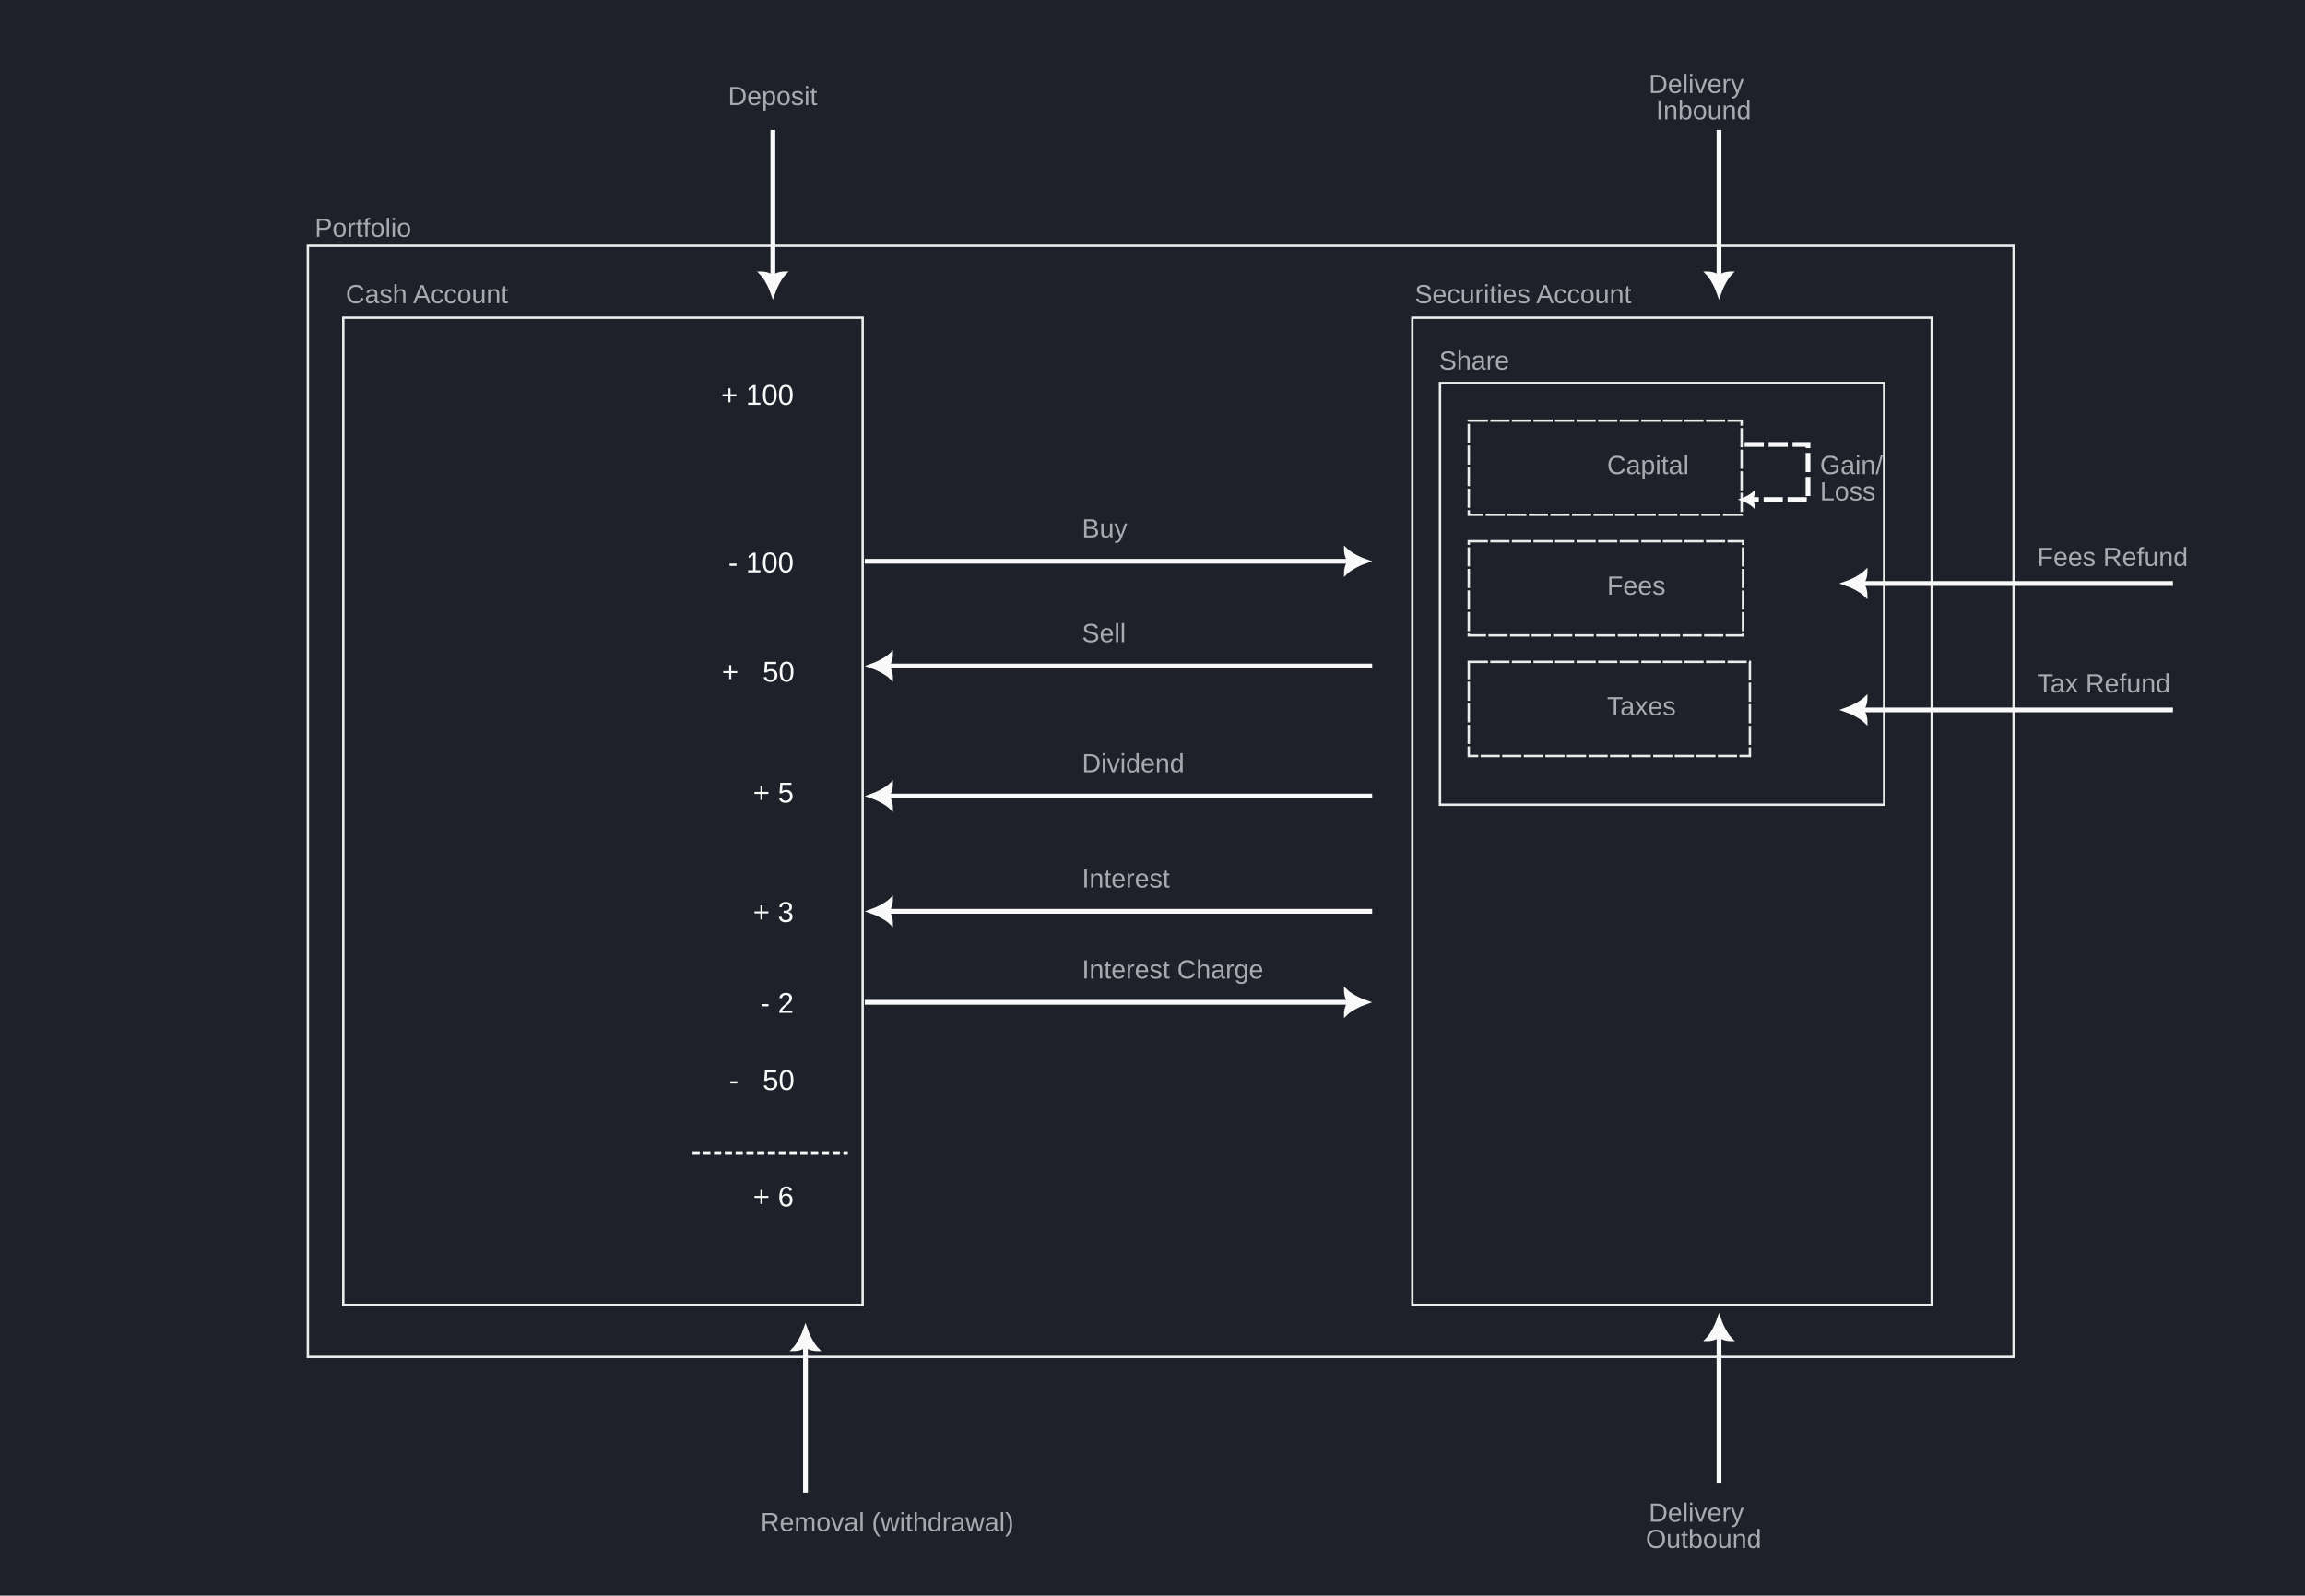
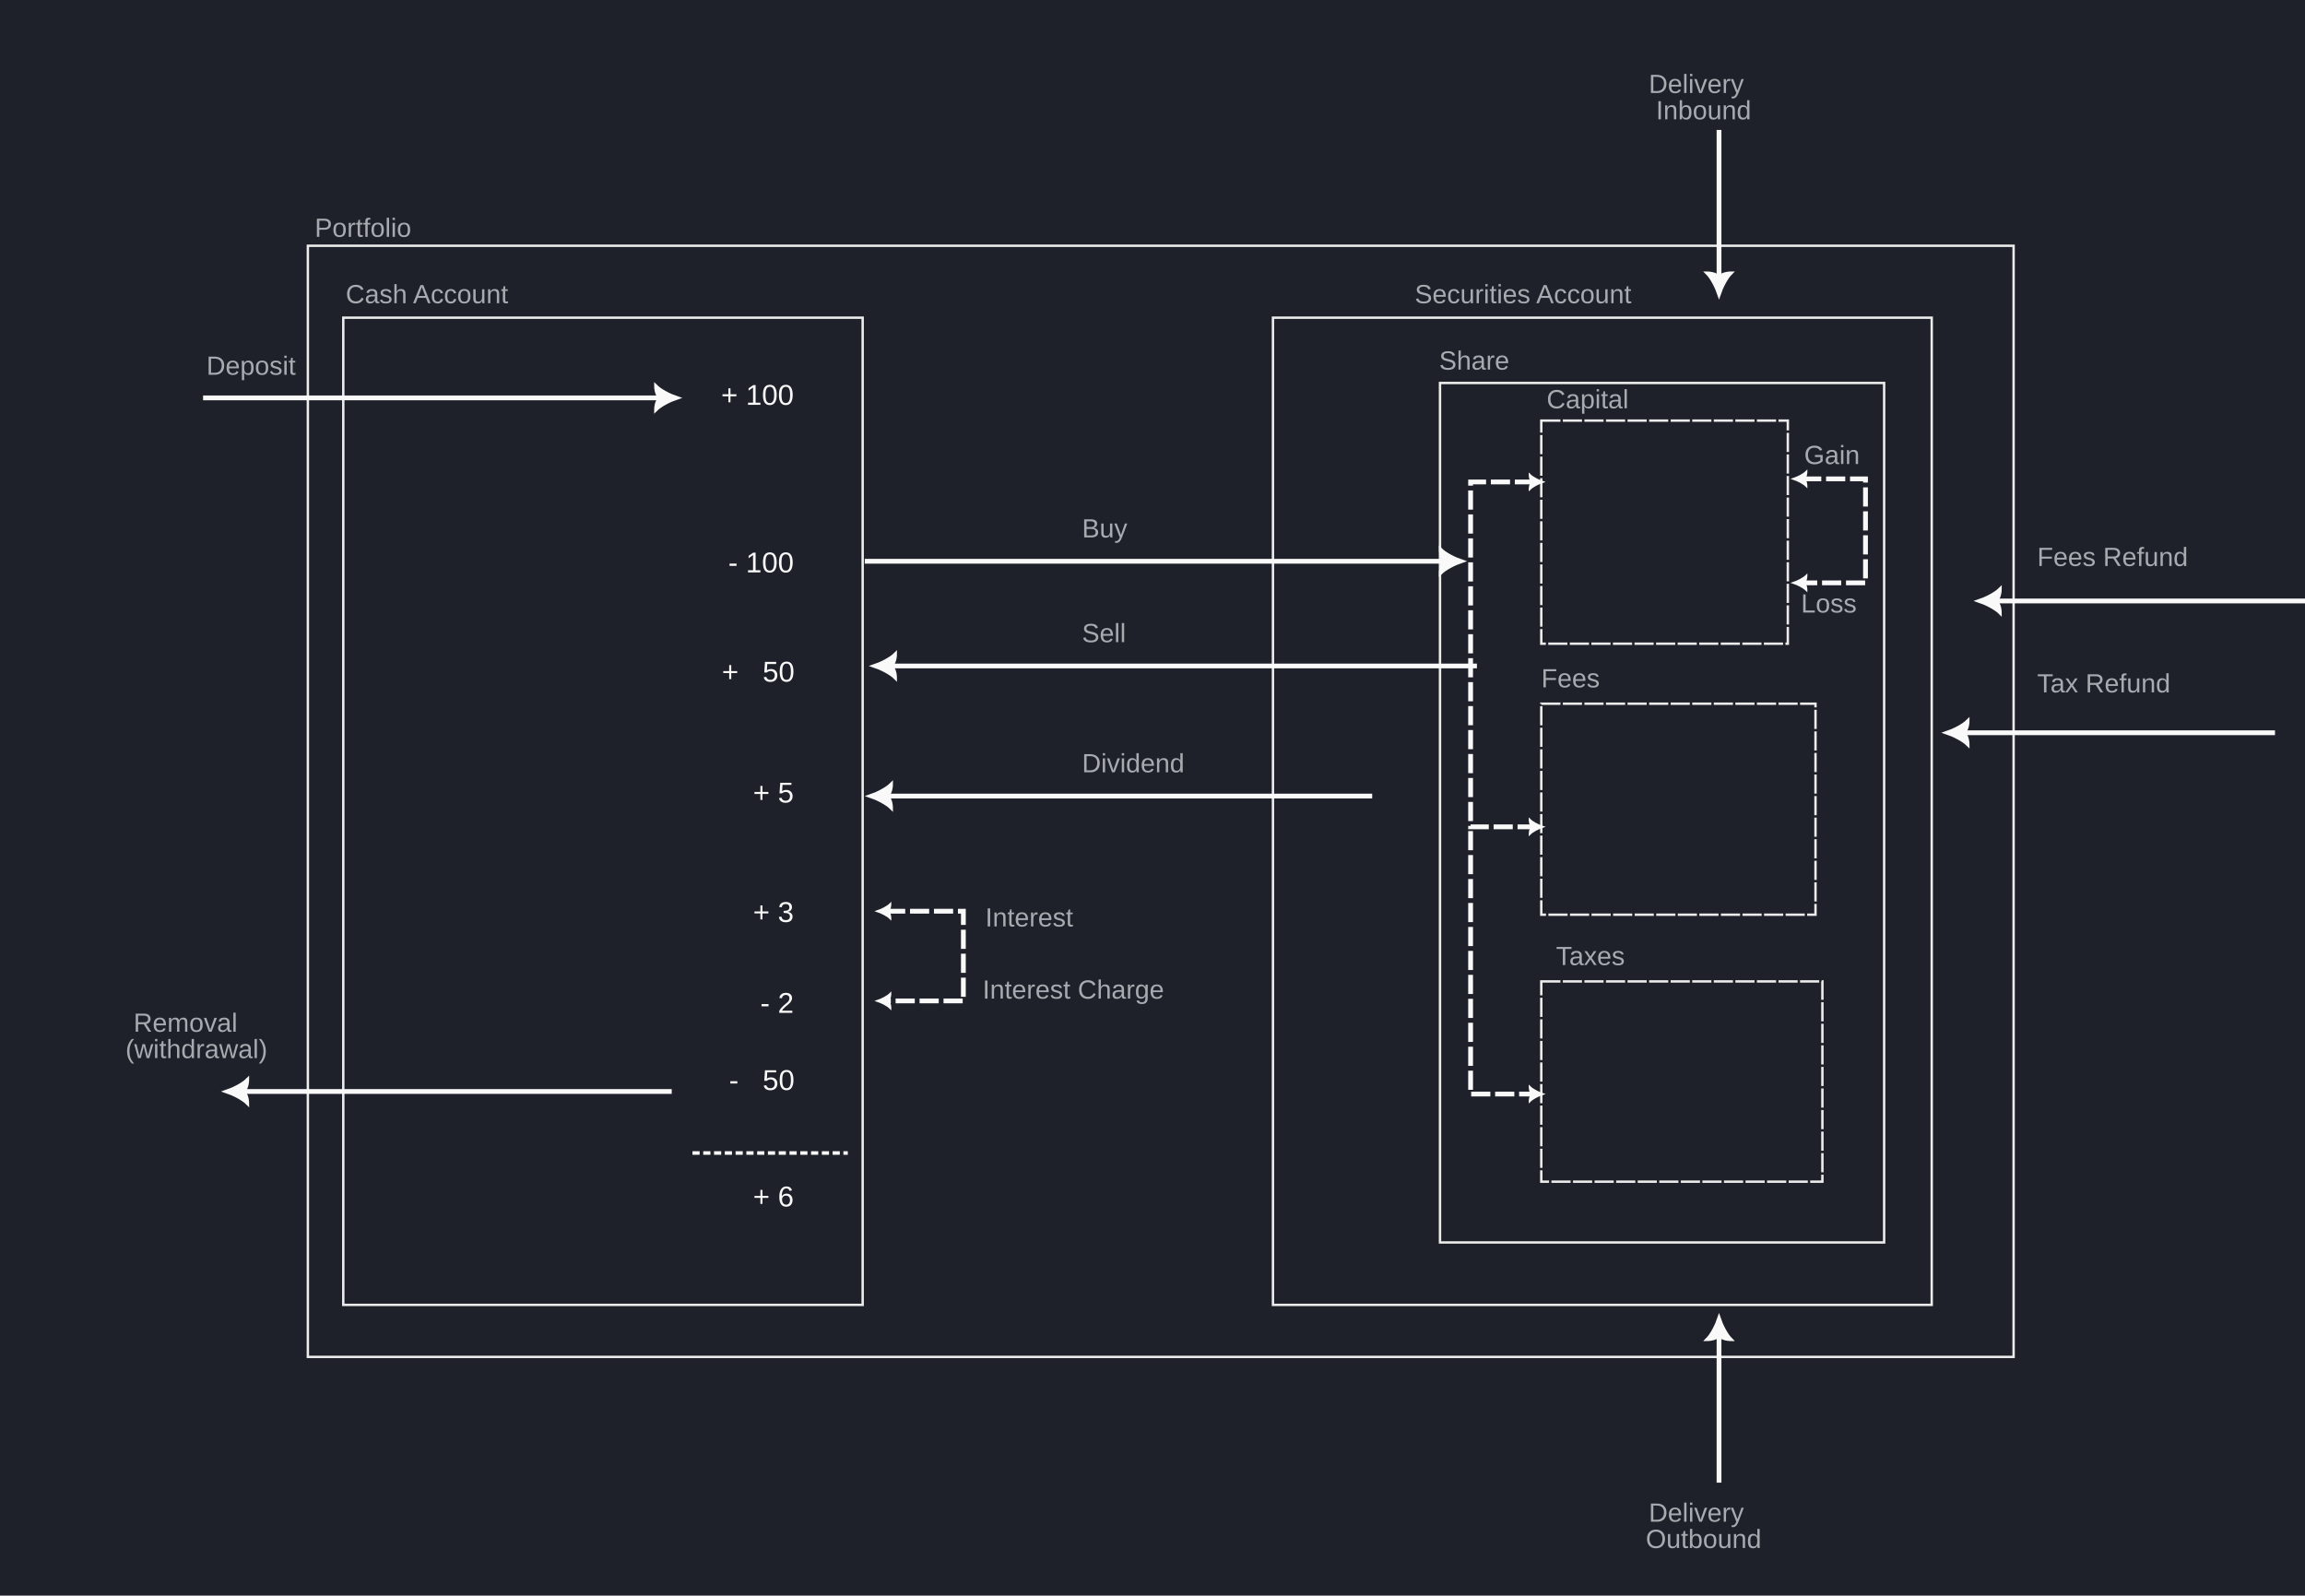
<svg xmlns="http://www.w3.org/2000/svg" width="1923.87" height="1331.763" viewBox="0 0 509.024 352.362" version="1.1" id="svg8" xml:space="preserve">
  <defs id="defs2">
    <marker style="overflow:visible" id="marker22" refX="0" refY="0" orient="auto-start-reverse" markerWidth="0.6" markerHeight="0.6" viewBox="0 0 1 1" preserveAspectRatio="xMidYMid">
      <path transform="scale(0.5)" style="fill:context-stroke;fill-rule:evenodd;stroke:context-stroke;stroke-width:1pt" d="m 6,0 c -3,1 -7,3 -9,5 0,0 0,-4 2,-5 -2,-1 -2,-5 -2,-5 2,2 6,4 9,5 z" id="path22" />
    </marker>
    <marker style="overflow:visible" id="ArrowTriangleStylized" refX="0" refY="0" orient="auto-start-reverse" markerWidth="1" markerHeight="1" viewBox="0 0 1 1" preserveAspectRatio="xMidYMid">
      <path transform="scale(0.5)" style="fill:context-stroke;fill-rule:evenodd;stroke:context-stroke;stroke-width:1pt" d="m 6,0 c -3,1 -7,3 -9,5 0,0 0,-4 2,-5 -2,-1 -2,-5 -2,-5 2,2 6,4 9,5 z" id="path4" />
    </marker>
    <clipPath clipPathUnits="userSpaceOnUse" id="clipEmfPath1">
      <path d="M 0,0 H 457.831 V 119.894 H 0 Z" id="path1" />
    </clipPath>
    <clipPath clipPathUnits="userSpaceOnUse" id="clipEmfPath2">
      <path d="M 0.588,0.588 H 457.831 V 119.894 H 0.588 Z" id="path2-1" />
    </clipPath>
    <clipPath clipPathUnits="userSpaceOnUse" id="clipEmfPath3">
      <path d="M 0.588,0.588 H 457.831 V 34.088 H 0.588 Z" id="path3-5" />
    </clipPath>
    <clipPath clipPathUnits="userSpaceOnUse" id="clipEmfPath4">
      <path d="m 297.972,0.588 h 83.456 V 34.088 h -83.456 z" id="path4-3" />
    </clipPath>
    <clipPath clipPathUnits="userSpaceOnUse" id="clipEmfPath5">
      <path d="m 382.016,0.588 h 75.228 V 34.088 h -75.228 z" id="path5" />
    </clipPath>
    <clipPath clipPathUnits="userSpaceOnUse" id="clipEmfPath6">
      <path d="M 0.588,119.895 V 0.588 H 457.832 0.588 Z" id="path6-9" />
    </clipPath>
    <pattern id="EMFhbasepattern" patternUnits="userSpaceOnUse" width="6" height="6" x="0" y="0" />
    <clipPath clipPathUnits="userSpaceOnUse" id="clipEmfPath1-3">
      <path d="M 0,0 H 457.831 V 136.938 H 0 Z" id="path1-8" />
    </clipPath>
    <clipPath clipPathUnits="userSpaceOnUse" id="clipEmfPath2-1">
      <path d="M 0.588,0.588 H 457.831 V 136.938 H 0.588 Z" id="path2-3" />
    </clipPath>
    <clipPath clipPathUnits="userSpaceOnUse" id="clipEmfPath3-8">
      <path d="M 0.588,17.631 H 457.831 V 51.131 H 0.588 Z" id="path3-2" />
    </clipPath>
    <clipPath clipPathUnits="userSpaceOnUse" id="clipEmfPath4-4">
      <path d="m 297.972,17.631 h 83.456 v 33.5 h -83.456 z" id="path4-4" />
    </clipPath>
    <clipPath clipPathUnits="userSpaceOnUse" id="clipEmfPath5-0">
      <path d="m 382.016,17.631 h 75.228 v 33.5 h -75.228 z" id="path5-1" />
    </clipPath>
    <clipPath clipPathUnits="userSpaceOnUse" id="clipEmfPath6-3">
      <path d="M 0.588,0.588 H 457.243 V 17.044 H 0.588 Z" id="path6-1" />
    </clipPath>
    <clipPath clipPathUnits="userSpaceOnUse" id="clipEmfPath7">
      <path d="M 0.588,136.938 V 0.588 H 457.832 0.588 Z" id="path7" />
    </clipPath>
    <pattern id="EMFhbasepattern-0" patternUnits="userSpaceOnUse" width="6" height="6" x="0" y="0" />
    <filter style="color-interpolation-filters:sRGB" id="filter56" x="-0.046" y="-0.171" width="1.091" height="1.342">
      <feGaussianBlur stdDeviation="2.33" result="blur" id="feGaussianBlur54" />
      <feComposite in="SourceGraphic" in2="blur" operator="atop" result="composite1" id="feComposite54" />
      <feComposite in2="composite1" operator="in" result="composite2" id="feComposite55" />
      <feComposite in2="composite2" operator="in" result="fbSourceGraphic" id="feComposite56" />
      <feColorMatrix result="fbSourceGraphicAlpha" in="fbSourceGraphic" values="0 0 0 -1 0 0 0 0 -1 0 0 0 0 -1 0 0 0 0 1 0" id="feColorMatrix56" />
      <feGaussianBlur id="feGaussianBlur56" stdDeviation="2.33" result="blur" in="fbSourceGraphic" />
      <feComposite id="feComposite57" in="fbSourceGraphic" in2="blur" operator="atop" result="composite1" />
      <feComposite id="feComposite58" in2="composite1" operator="in" result="composite2" />
      <feComposite id="feComposite59" in2="composite2" operator="in" result="composite3" />
    </filter>
  </defs>
  <g id="layer1" transform="matrix(1,0,0,1.280136,0.5253086,1.344932)" style="stroke-width:0.884">
    <rect style="fill:#1e2129;fill-opacity:1;stroke:none;stroke-width:1.169;stroke-dasharray:7.015, 1.169;stroke-dashoffset:2.338;-inkscape-stroke:none" id="rect1" width="509.024" height="275.254" x="-0.525" y="-1.051" ry="6.413094e-16" />
  </g>
  <g id="layer3" transform="translate(0.5253086,1.050617)">
    <g clip-path="url(#clipEmfPath2-1)" id="g7" transform="matrix(0.2645833,0,0,0.2645833,67.90998,205.3187)" />
    <g clip-path="url(#clipEmfPath3-8)" id="g8" transform="matrix(0.2645833,0,0,0.2645833,67.90998,205.3187)" />
    <g clip-path="url(#clipEmfPath1-3)" id="g98" transform="matrix(0.2645833,0,0,0.2645833,67.90998,205.3187)" />
    <g clip-path="url(#clipEmfPath1-3)" id="g99" transform="matrix(0.2645833,0,0,0.2645833,67.90998,205.3187)" />
    <g clip-path="url(#clipEmfPath1-3)" id="g100" transform="matrix(0.2645833,0,0,0.2645833,67.90998,205.3187)" />
    <g clip-path="url(#clipEmfPath1-3)" id="g107" transform="matrix(0.2645833,0,0,0.2645833,67.90998,205.3187)" />
    <g clip-path="url(#clipEmfPath1-3)" id="g111" transform="matrix(0.2645833,0,0,0.2645833,67.90998,205.3187)" />
    <g clip-path="url(#clipEmfPath1-3)" id="g119" transform="matrix(0.2645833,0,0,0.2645833,67.90998,205.3187)" />
    <g clip-path="url(#clipEmfPath1-3)" id="g121" transform="matrix(0.2645833,0,0,0.2645833,67.90998,205.3187)" />
    <g clip-path="url(#clipEmfPath1-3)" id="g133" transform="matrix(0.2645833,0,0,0.2645833,67.90998,205.3187)" />
    <g clip-path="url(#clipEmfPath1-3)" id="g137" transform="matrix(0.2645833,0,0,0.2645833,67.90998,205.3187)" />
    <rect style="fill:none;fill-opacity:1;stroke:#ececec;stroke-width:0.529;stroke-dasharray:none" id="rect59" width="376.689" height="245.377" x="67.461" y="53.221" ry="6.9538258e-15" />
    <rect style="fill:none;fill-opacity:1;stroke:#ececec;stroke-width:0.529;stroke-dasharray:none;stroke-dashoffset:0" id="rect2" width="114.698" height="218.007" x="75.282" y="69.105" ry="6.1781842e-15" />
-     <rect style="fill:none;fill-opacity:1;stroke:#ececec;stroke-width:0.529;stroke-dasharray:none;stroke-dashoffset:0" id="rect3" width="114.698" height="218.007" x="311.367" y="69.105" ry="6.1781842e-15" />
-     <rect style="fill:none;fill-opacity:1;stroke:#ececec;stroke-width:0.529;stroke-dasharray:none;stroke-dashoffset:0" id="rect4" width="98.079" height="93.133" x="317.477" y="83.523" ry="2.6393204e-15" />
-     <rect style="fill:none;fill-opacity:1;stroke:#ececec;stroke-width:0.529;stroke-dasharray:4.233, 0.529;stroke-dashoffset:0" id="rect5" width="60.255" height="20.798" x="323.831" y="91.832" ry="5.8941111e-16" />
-     <rect style="fill:none;fill-opacity:1;stroke:#ececec;stroke-width:0.529;stroke-dasharray:4.233, 0.529;stroke-dashoffset:0" id="rect6" width="60.559" height="20.798" x="323.831" y="118.468" ry="5.8941111e-16" />
-     <rect style="fill:none;fill-opacity:1;stroke:#ececec;stroke-width:0.529;stroke-dasharray:4.233, 0.529;stroke-dashoffset:0" id="rect7" width="62.081" height="20.798" x="323.831" y="145.105" ry="5.8941111e-16" />
-     <path style="fill:none;stroke:#f9f9f9;stroke-width:1.058;stroke-linecap:butt;stroke-linejoin:miter;stroke-dasharray:4.233, 1.058;stroke-dashoffset:0;stroke-opacity:1;marker-end:url(#marker22)" d="m 384.752,97.095 h 13.999 V 109.268 h -12.934" id="path21" />
+     <rect style="fill:none;fill-opacity:1;stroke:#ececec;stroke-width:0.529;stroke-dasharray:none;stroke-dashoffset:0" id="rect3" width="145.478" height="218.007" x="280.587" y="69.105" ry="6.1781842e-15" />
+     <rect style="fill:none;fill-opacity:1;stroke:#ececec;stroke-width:0.529;stroke-dasharray:none;stroke-dashoffset:0" id="rect4" width="98.079" height="189.799" x="317.477" y="83.523" ry="5.3787833e-15" />
+     <rect style="fill:none;fill-opacity:1;stroke:#ececec;stroke-width:0.529;stroke-dasharray:4.233, 0.529;stroke-dashoffset:0" id="rect5" width="54.445" height="49.265" x="339.843" y="91.832" ry="1.3961241e-15" />
+     <rect style="fill:none;fill-opacity:1;stroke:#ececec;stroke-width:0.529;stroke-dasharray:4.233, 0.529;stroke-dashoffset:0" id="rect6" width="60.559" height="46.596" x="339.843" y="154.348" ry="1.3204948e-15" />
+     <rect style="fill:none;fill-opacity:1;stroke:#ececec;stroke-width:0.529;stroke-dasharray:4.233, 0.529;stroke-dashoffset:0" id="rect7" width="62.081" height="44.224" x="339.843" y="215.677" ry="1.2532687e-15" />
+     <path style="fill:none;stroke:#f9f9f9;stroke-width:1.058;stroke-linecap:butt;stroke-linejoin:miter;stroke-dasharray:4.233, 1.058;stroke-dashoffset:0;stroke-opacity:1;marker-start:url(#marker22);marker-end:url(#marker22)" d="m 397.444,104.7 h 13.999 v 22.962 h -13.999" id="path21" />
+     <path style="fill:none;stroke:#f9f9f9;stroke-width:1.058;stroke-linecap:butt;stroke-linejoin:miter;stroke-dasharray:4.233, 1.058;stroke-dashoffset:0;stroke-opacity:1;marker-start:url(#marker22);marker-end:url(#marker22)" d="m 195.146,200.173 h 17.075 v 19.81 h -17.075" id="path2" />
+     <path style="fill:none;stroke:#f9f9f9;stroke-width:1.058;stroke-linecap:butt;stroke-linejoin:miter;stroke-dasharray:4.233, 1.058;stroke-dashoffset:0;stroke-opacity:1;marker-start:url(#marker22);marker-end:url(#marker22)" d="m 338.233,105.381 h -13.999 v 76.16 h 13.999" id="path23" />
+     <path style="fill:none;stroke:#f9f9f9;stroke-width:1.058;stroke-linecap:butt;stroke-linejoin:miter;stroke-dasharray:4.233, 1.058;stroke-dashoffset:0;stroke-opacity:1;marker-start:;marker-end:url(#marker22)" d="m 324.234,182.477 0,58.072 h 13.999" id="path24" />
  </g>
  <g id="layer2" style="display:inline">
    <text xml:space="preserve" style="font-style:normal;font-variant:normal;font-weight:normal;font-stretch:normal;font-size:5.815px;line-height:94.25;font-family:Arial;-inkscape-font-specification:'Arial, Normal';font-variant-ligatures:normal;font-variant-caps:normal;font-variant-numeric:normal;font-variant-east-asian:normal;letter-spacing:0px;word-spacing:0px;fill:#a7aaaf;fill-opacity:1;stroke:none;stroke-width:0.265" x="69.498" y="52.294" id="text4-0-0" transform="scale(1.000043,0.9999566)">
      <tspan id="tspan4-1-1" style="font-style:normal;font-variant:normal;font-weight:normal;font-stretch:normal;font-size:5.815px;font-family:Arial;-inkscape-font-specification:'Arial, Normal';font-variant-ligatures:normal;font-variant-caps:normal;font-variant-numeric:normal;font-variant-east-asian:normal;fill:#a7aaaf;fill-opacity:1;stroke:none;stroke-width:0.265" x="69.498" y="52.294">Portfolio</tspan>
    </text>
    <text xml:space="preserve" style="font-style:normal;font-variant:normal;font-weight:normal;font-stretch:normal;font-size:5.815px;line-height:1;font-family:Arial;-inkscape-font-specification:'Arial, Normal';font-variant-ligatures:normal;font-variant-caps:normal;font-variant-numeric:normal;font-variant-east-asian:normal;letter-spacing:0px;word-spacing:0px;display:inline;fill:#a7aaaf;fill-opacity:1;stroke:none;stroke-width:0.265" x="380.237" y="20.533" id="text4-0-0-6" transform="scale(1.000043,0.9999566)">
      <tspan id="tspan4-1-1-5" style="font-style:normal;font-variant:normal;font-weight:normal;font-stretch:normal;font-size:5.815px;line-height:1;font-family:Arial;-inkscape-font-specification:'Arial, Normal';font-variant-ligatures:normal;font-variant-caps:normal;font-variant-numeric:normal;font-variant-east-asian:normal;text-align:center;text-anchor:middle;fill:#a7aaaf;fill-opacity:1;stroke:none;stroke-width:0.265" x="380.237" y="20.533">Delivery</tspan>
      <tspan style="font-style:normal;font-variant:normal;font-weight:normal;font-stretch:normal;font-size:5.815px;line-height:1;font-family:Arial;-inkscape-font-specification:'Arial, Normal';font-variant-ligatures:normal;font-variant-caps:normal;font-variant-numeric:normal;font-variant-east-asian:normal;text-align:center;text-anchor:middle;fill:#a7aaaf;fill-opacity:1;stroke:none;stroke-width:0.265" x="380.237" y="26.348" id="tspan10">Inbound</tspan>
    </text>
    <text xml:space="preserve" style="font-style:normal;font-variant:normal;font-weight:normal;font-stretch:normal;font-size:5.815px;line-height:94.25;font-family:Arial;-inkscape-font-specification:'Arial, Normal';font-variant-ligatures:normal;font-variant-caps:normal;font-variant-numeric:normal;font-variant-east-asian:normal;letter-spacing:0px;word-spacing:0px;fill:#a7aaaf;fill-opacity:1;stroke:none;stroke-width:0.265" x="76.34" y="66.957" id="text2" transform="scale(1.000043,0.9999566)">
      <tspan id="tspan2" style="font-style:normal;font-variant:normal;font-weight:normal;font-stretch:normal;font-size:5.815px;font-family:Arial;-inkscape-font-specification:'Arial, Normal';font-variant-ligatures:normal;font-variant-caps:normal;font-variant-numeric:normal;font-variant-east-asian:normal;fill:#a7aaaf;fill-opacity:1;stroke:none;stroke-width:0.265" x="76.34" y="66.957">Cash Account</tspan>
    </text>
    <text xml:space="preserve" style="font-style:normal;font-variant:normal;font-weight:normal;font-stretch:normal;font-size:5.815px;line-height:94.25;font-family:Arial;-inkscape-font-specification:'Arial, Normal';font-variant-ligatures:normal;font-variant-caps:normal;font-variant-numeric:normal;font-variant-east-asian:normal;letter-spacing:0px;word-spacing:0px;fill:#a7aaaf;fill-opacity:1;stroke:none;stroke-width:0.265" x="312.415" y="66.957" id="text3" transform="scale(1.000043,0.9999566)">
      <tspan id="tspan3" style="font-style:normal;font-variant:normal;font-weight:normal;font-stretch:normal;font-size:5.815px;font-family:Arial;-inkscape-font-specification:'Arial, Normal';font-variant-ligatures:normal;font-variant-caps:normal;font-variant-numeric:normal;font-variant-east-asian:normal;fill:#a7aaaf;fill-opacity:1;stroke:none;stroke-width:0.265" x="312.415" y="66.957">Securities Account</tspan>
    </text>
    <text xml:space="preserve" style="font-style:normal;font-variant:normal;font-weight:normal;font-stretch:normal;font-size:5.815px;line-height:94.25;font-family:Arial;-inkscape-font-specification:'Arial, Normal';font-variant-ligatures:normal;font-variant-caps:normal;font-variant-numeric:normal;font-variant-east-asian:normal;letter-spacing:0px;word-spacing:0px;fill:#a7aaaf;fill-opacity:1;stroke:none;stroke-width:0.265" x="317.792" y="81.62" id="text4" transform="scale(1.000043,0.9999566)">
      <tspan id="tspan4" style="font-style:normal;font-variant:normal;font-weight:normal;font-stretch:normal;font-size:5.815px;font-family:Arial;-inkscape-font-specification:'Arial, Normal';font-variant-ligatures:normal;font-variant-caps:normal;font-variant-numeric:normal;font-variant-east-asian:normal;fill:#a7aaaf;fill-opacity:1;stroke:none;stroke-width:0.265" x="317.792" y="81.62">Share</tspan>
    </text>
-     <text xml:space="preserve" style="font-style:normal;font-variant:normal;font-weight:normal;font-stretch:normal;font-size:5.815px;line-height:94.25;font-family:Arial;-inkscape-font-specification:'Arial, Normal';font-variant-ligatures:normal;font-variant-caps:normal;font-variant-numeric:normal;font-variant-east-asian:normal;letter-spacing:0px;word-spacing:0px;display:inline;fill:#a7aaaf;fill-opacity:1;stroke:none;stroke-width:0.265" x="354.873" y="104.694" id="text4-9" transform="scale(1.000043,0.9999566)">
-       <tspan id="tspan4-4" style="font-style:normal;font-variant:normal;font-weight:normal;font-stretch:normal;font-size:5.815px;font-family:Arial;-inkscape-font-specification:'Arial, Normal';font-variant-ligatures:normal;font-variant-caps:normal;font-variant-numeric:normal;font-variant-east-asian:normal;fill:#a7aaaf;fill-opacity:1;stroke:none;stroke-width:0.265" x="354.873" y="104.694">Capital</tspan>
+     <text xml:space="preserve" style="font-style:normal;font-variant:normal;font-weight:normal;font-stretch:normal;font-size:5.815px;line-height:94.25;font-family:Arial;-inkscape-font-specification:'Arial, Normal';font-variant-ligatures:normal;font-variant-caps:normal;font-variant-numeric:normal;font-variant-east-asian:normal;letter-spacing:0px;word-spacing:0px;display:inline;fill:#a7aaaf;fill-opacity:1;stroke:none;stroke-width:0.265" x="341.53" y="90.163" id="text4-9" transform="scale(1.000043,0.9999566)">
+       <tspan id="tspan4-4" style="font-style:normal;font-variant:normal;font-weight:normal;font-stretch:normal;font-size:5.815px;font-family:Arial;-inkscape-font-specification:'Arial, Normal';font-variant-ligatures:normal;font-variant-caps:normal;font-variant-numeric:normal;font-variant-east-asian:normal;fill:#a7aaaf;fill-opacity:1;stroke:none;stroke-width:0.265" x="341.53" y="90.163">Capital</tspan>
    </text>
-     <text xml:space="preserve" style="font-style:normal;font-variant:normal;font-weight:normal;font-stretch:normal;font-size:5.815px;line-height:94.25;font-family:Arial;-inkscape-font-specification:'Arial, Normal';font-variant-ligatures:normal;font-variant-caps:normal;font-variant-numeric:normal;font-variant-east-asian:normal;letter-spacing:0px;word-spacing:0px;display:inline;fill:#a7aaaf;fill-opacity:1;stroke:none;stroke-width:0.265" x="354.873" y="131.331" id="text6" transform="scale(1.000043,0.9999566)">
-       <tspan id="tspan6" style="font-style:normal;font-variant:normal;font-weight:normal;font-stretch:normal;font-size:5.815px;font-family:Arial;-inkscape-font-specification:'Arial, Normal';font-variant-ligatures:normal;font-variant-caps:normal;font-variant-numeric:normal;font-variant-east-asian:normal;fill:#a7aaaf;fill-opacity:1;stroke:none;stroke-width:0.265" x="354.873" y="131.331">Fees</tspan>
+     <text xml:space="preserve" style="font-style:normal;font-variant:normal;font-weight:normal;font-stretch:normal;font-size:5.815px;line-height:94.25;font-family:Arial;-inkscape-font-specification:'Arial, Normal';font-variant-ligatures:normal;font-variant-caps:normal;font-variant-numeric:normal;font-variant-east-asian:normal;letter-spacing:0px;word-spacing:0px;display:inline;fill:#a7aaaf;fill-opacity:1;stroke:none;stroke-width:0.265" x="340.344" y="151.792" id="text6" transform="scale(1.000043,0.9999566)">
+       <tspan id="tspan6" style="font-style:normal;font-variant:normal;font-weight:normal;font-stretch:normal;font-size:5.815px;font-family:Arial;-inkscape-font-specification:'Arial, Normal';font-variant-ligatures:normal;font-variant-caps:normal;font-variant-numeric:normal;font-variant-east-asian:normal;fill:#a7aaaf;fill-opacity:1;stroke:none;stroke-width:0.265" x="340.344" y="151.792">Fees</tspan>
    </text>
-     <text xml:space="preserve" style="font-style:normal;font-variant:normal;font-weight:normal;font-stretch:normal;font-size:5.815px;line-height:94.25;font-family:Arial;-inkscape-font-specification:'Arial, Normal';font-variant-ligatures:normal;font-variant-caps:normal;font-variant-numeric:normal;font-variant-east-asian:normal;letter-spacing:0px;word-spacing:0px;display:inline;fill:#a7aaaf;fill-opacity:1;stroke:none;stroke-width:0.265" x="354.873" y="157.969" id="text7" transform="scale(1.000043,0.9999566)">
-       <tspan id="tspan7" style="font-style:normal;font-variant:normal;font-weight:normal;font-stretch:normal;font-size:5.815px;font-family:Arial;-inkscape-font-specification:'Arial, Normal';font-variant-ligatures:normal;font-variant-caps:normal;font-variant-numeric:normal;font-variant-east-asian:normal;fill:#a7aaaf;fill-opacity:1;stroke:none;stroke-width:0.265" x="354.873" y="157.969">Taxes</tspan>
+     <text xml:space="preserve" style="font-style:normal;font-variant:normal;font-weight:normal;font-stretch:normal;font-size:5.815px;line-height:94.25;font-family:Arial;-inkscape-font-specification:'Arial, Normal';font-variant-ligatures:normal;font-variant-caps:normal;font-variant-numeric:normal;font-variant-east-asian:normal;letter-spacing:0px;word-spacing:0px;display:inline;fill:#a7aaaf;fill-opacity:1;stroke:none;stroke-width:0.265" x="343.606" y="213.125" id="text7" transform="scale(1.000043,0.9999566)">
+       <tspan id="tspan7" style="font-style:normal;font-variant:normal;font-weight:normal;font-stretch:normal;font-size:5.815px;font-family:Arial;-inkscape-font-specification:'Arial, Normal';font-variant-ligatures:normal;font-variant-caps:normal;font-variant-numeric:normal;font-variant-east-asian:normal;fill:#a7aaaf;fill-opacity:1;stroke:none;stroke-width:0.265" x="343.606" y="213.125">Taxes</tspan>
    </text>
    <path style="fill:none;stroke:#f9f9f9;stroke-width:1.058;stroke-linecap:butt;stroke-linejoin:miter;stroke-dasharray:none;stroke-opacity:1;marker-end:url(#ArrowTriangleStylized)" d="m 379.619,28.693 c 0,33.194 0,33.194 0,33.194" id="path8" />
-     <text xml:space="preserve" style="font-style:normal;font-variant:normal;font-weight:normal;font-stretch:normal;font-size:5.815px;line-height:94.25;font-family:Arial;-inkscape-font-specification:'Arial, Normal';font-variant-ligatures:normal;font-variant-caps:normal;font-variant-numeric:normal;font-variant-east-asian:normal;letter-spacing:0px;word-spacing:0px;display:inline;fill:#a7aaaf;fill-opacity:1;stroke:none;stroke-width:0.265" x="167.954" y="338.135" id="text8" transform="scale(1.000043,0.9999566)">
-       <tspan id="tspan8" style="font-style:normal;font-variant:normal;font-weight:normal;font-stretch:normal;font-size:5.815px;font-family:Arial;-inkscape-font-specification:'Arial, Normal';font-variant-ligatures:normal;font-variant-caps:normal;font-variant-numeric:normal;font-variant-east-asian:normal;fill:#a7aaaf;fill-opacity:1;stroke:none;stroke-width:0.265" x="167.954" y="338.135">Removal (withdrawal)</tspan>
+     <text xml:space="preserve" style="font-style:normal;font-variant:normal;font-weight:normal;font-stretch:normal;font-size:5.815px;line-height:1;font-family:Arial;-inkscape-font-specification:'Arial, Normal';font-variant-ligatures:normal;font-variant-caps:normal;font-variant-numeric:normal;font-variant-east-asian:normal;letter-spacing:0px;word-spacing:0px;display:inline;fill:#a7aaaf;fill-opacity:1;stroke:none;stroke-width:0.265" x="46.611" y="227.853" id="text8" transform="scale(1.000043,0.9999566)">
+       <tspan id="tspan8" style="font-style:normal;font-variant:normal;font-weight:normal;font-stretch:normal;font-size:5.815px;line-height:1;font-family:Arial;-inkscape-font-specification:'Arial, Normal';font-variant-ligatures:normal;font-variant-caps:normal;font-variant-numeric:normal;font-variant-east-asian:normal;text-align:center;text-anchor:middle;fill:#a7aaaf;fill-opacity:1;stroke:none;stroke-width:0.265" x="46.611" y="227.853">Removal</tspan>
+       <tspan style="font-style:normal;font-variant:normal;font-weight:normal;font-stretch:normal;font-size:5.815px;line-height:1;font-family:Arial;-inkscape-font-specification:'Arial, Normal';font-variant-ligatures:normal;font-variant-caps:normal;font-variant-numeric:normal;font-variant-east-asian:normal;text-align:center;text-anchor:middle;fill:#a7aaaf;fill-opacity:1;stroke:none;stroke-width:0.265" x="46.611" y="233.668" id="tspan1"> (withdrawal)</tspan>
    </text>
-     <path style="fill:none;stroke:#f9f9f9;stroke-width:1.058;stroke-linecap:butt;stroke-linejoin:miter;stroke-dasharray:none;stroke-opacity:1;marker-end:url(#ArrowTriangleStylized)" d="m 177.876,329.621 c 0,-33.194 0,-33.194 0,-33.194" id="path9" />
-     <text xml:space="preserve" style="font-style:normal;font-variant:normal;font-weight:normal;font-stretch:normal;font-size:5.815px;line-height:94.25;font-family:Arial;-inkscape-font-specification:'Arial, Normal';font-variant-ligatures:normal;font-variant-caps:normal;font-variant-numeric:normal;font-variant-east-asian:normal;letter-spacing:0px;word-spacing:0px;display:inline;fill:#a7aaaf;fill-opacity:1;stroke:none;stroke-width:0.265" x="160.757" y="23.202" id="text9" transform="scale(1.000043,0.9999566)">
-       <tspan id="tspan9" style="font-style:normal;font-variant:normal;font-weight:normal;font-stretch:normal;font-size:5.815px;font-family:Arial;-inkscape-font-specification:'Arial, Normal';font-variant-ligatures:normal;font-variant-caps:normal;font-variant-numeric:normal;font-variant-east-asian:normal;fill:#a7aaaf;fill-opacity:1;stroke:none;stroke-width:0.265" x="160.757" y="23.202">Deposit</tspan>
+     <path style="fill:none;stroke:#f9f9f9;stroke-width:1.058;stroke-linecap:butt;stroke-linejoin:miter;stroke-dasharray:none;stroke-opacity:1;marker-end:url(#ArrowTriangleStylized)" d="m 148.341,241.037 c -95.259,0 -95.259,0 -95.259,0" id="path9" />
+     <text xml:space="preserve" style="font-style:normal;font-variant:normal;font-weight:normal;font-stretch:normal;font-size:5.815px;line-height:94.25;font-family:Arial;-inkscape-font-specification:'Arial, Normal';font-variant-ligatures:normal;font-variant-caps:normal;font-variant-numeric:normal;font-variant-east-asian:normal;letter-spacing:0px;word-spacing:0px;display:inline;fill:#a7aaaf;fill-opacity:1;stroke:none;stroke-width:0.265" x="45.584" y="82.755" id="text9" transform="scale(1.000043,0.9999566)">
+       <tspan id="tspan9" style="font-style:normal;font-variant:normal;font-weight:normal;font-stretch:normal;font-size:5.815px;font-family:Arial;-inkscape-font-specification:'Arial, Normal';font-variant-ligatures:normal;font-variant-caps:normal;font-variant-numeric:normal;font-variant-east-asian:normal;fill:#a7aaaf;fill-opacity:1;stroke:none;stroke-width:0.265" x="45.584" y="82.755">Deposit</tspan>
    </text>
-     <path style="fill:none;stroke:#f9f9f9;stroke-width:1.058;stroke-linecap:butt;stroke-linejoin:miter;stroke-dasharray:none;stroke-opacity:1;marker-end:url(#ArrowTriangleStylized)" d="m 170.678,28.693 c 0,33.194 0,33.194 0,33.194" id="path10" />
+     <path style="fill:none;stroke:#f9f9f9;stroke-width:1.058;stroke-linecap:butt;stroke-linejoin:miter;stroke-dasharray:none;stroke-opacity:1;marker-end:url(#ArrowTriangleStylized)" d="m 44.844,87.87 c 101.552,0 101.552,0 101.552,0" id="path10" />
    <text xml:space="preserve" style="font-style:normal;font-variant:normal;font-weight:normal;font-stretch:normal;font-size:5.815px;line-height:1;font-family:Arial;-inkscape-font-specification:'Arial, Normal';font-variant-ligatures:normal;font-variant-caps:normal;font-variant-numeric:normal;font-variant-east-asian:normal;letter-spacing:0px;word-spacing:0px;display:inline;fill:#a7aaaf;fill-opacity:1;stroke:none;stroke-width:0.265" x="380.237" y="336.048" id="text12" transform="scale(1.000043,0.9999566)">
      <tspan id="tspan11" style="font-style:normal;font-variant:normal;font-weight:normal;font-stretch:normal;font-size:5.815px;line-height:1;font-family:Arial;-inkscape-font-specification:'Arial, Normal';font-variant-ligatures:normal;font-variant-caps:normal;font-variant-numeric:normal;font-variant-east-asian:normal;text-align:center;text-anchor:middle;fill:#a7aaaf;fill-opacity:1;stroke:none;stroke-width:0.265" x="380.237" y="336.048">Delivery</tspan>
      <tspan style="font-style:normal;font-variant:normal;font-weight:normal;font-stretch:normal;font-size:5.815px;line-height:1;font-family:Arial;-inkscape-font-specification:'Arial, Normal';font-variant-ligatures:normal;font-variant-caps:normal;font-variant-numeric:normal;font-variant-east-asian:normal;text-align:center;text-anchor:middle;fill:#a7aaaf;fill-opacity:1;stroke:none;stroke-width:0.265" x="380.237" y="341.863" id="tspan12">Outbound</tspan>
    </text>
    <path style="fill:none;stroke:#f9f9f9;stroke-width:1.058;stroke-linecap:butt;stroke-linejoin:miter;stroke-dasharray:none;stroke-opacity:1;marker-end:url(#ArrowTriangleStylized)" d="m 379.619,327.415 c 0,-33.194 0,-33.194 0,-33.194" id="path12" />
-     <path style="fill:none;stroke:#f9f9f9;stroke-width:1.058;stroke-linecap:butt;stroke-linejoin:miter;stroke-dasharray:none;stroke-opacity:1;marker-end:url(#ArrowTriangleStylized)" d="m 190.969,123.938 c 107.768,0 107.768,0 107.768,0" id="path13" />
+     <path style="fill:none;stroke:#f9f9f9;stroke-width:1.058;stroke-linecap:butt;stroke-linejoin:miter;stroke-dasharray:none;stroke-opacity:1;marker-end:url(#ArrowTriangleStylized)" d="m 190.969,123.938 c 128.73,0 128.73,0 128.73,0" id="path13" />
    <text xml:space="preserve" style="font-style:normal;font-variant:normal;font-weight:normal;font-stretch:normal;font-size:5.815px;line-height:94.25;font-family:Arial;-inkscape-font-specification:'Arial, Normal';font-variant-ligatures:normal;font-variant-caps:normal;font-variant-numeric:normal;font-variant-east-asian:normal;letter-spacing:0px;word-spacing:0px;display:inline;fill:#a7aaaf;fill-opacity:1;stroke:none;stroke-width:0.265" x="238.928" y="118.687" id="text13" transform="scale(1.000043,0.9999566)">
      <tspan id="tspan13" style="font-style:normal;font-variant:normal;font-weight:normal;font-stretch:normal;font-size:5.815px;font-family:Arial;-inkscape-font-specification:'Arial, Normal';font-variant-ligatures:normal;font-variant-caps:normal;font-variant-numeric:normal;font-variant-east-asian:normal;fill:#a7aaaf;fill-opacity:1;stroke:none;stroke-width:0.265" x="238.928" y="118.687">Buy</tspan>
    </text>
-     <path style="fill:none;stroke:#f9f9f9;stroke-width:1.058;stroke-linecap:butt;stroke-linejoin:miter;stroke-dasharray:none;stroke-opacity:1;marker-end:url(#ArrowTriangleStylized)" d="m 303.027,147.067 c -107.768,0 -107.768,0 -107.768,0" id="path14" />
+     <path style="fill:none;stroke:#f9f9f9;stroke-width:1.058;stroke-linecap:butt;stroke-linejoin:miter;stroke-dasharray:none;stroke-opacity:1;marker-end:url(#ArrowTriangleStylized)" d="m 326.156,147.067 c -130.011,0 -130.011,0 -130.011,0" id="path14" />
    <text xml:space="preserve" style="font-style:normal;font-variant:normal;font-weight:normal;font-stretch:normal;font-size:5.815px;line-height:94.25;font-family:Arial;-inkscape-font-specification:'Arial, Normal';font-variant-ligatures:normal;font-variant-caps:normal;font-variant-numeric:normal;font-variant-east-asian:normal;letter-spacing:0px;word-spacing:0px;display:inline;fill:#a7aaaf;fill-opacity:1;stroke:none;stroke-width:0.265" x="238.928" y="141.817" id="text14" transform="scale(1.000043,0.9999566)">
      <tspan id="tspan14" style="font-style:normal;font-variant:normal;font-weight:normal;font-stretch:normal;font-size:5.815px;font-family:Arial;-inkscape-font-specification:'Arial, Normal';font-variant-ligatures:normal;font-variant-caps:normal;font-variant-numeric:normal;font-variant-east-asian:normal;fill:#a7aaaf;fill-opacity:1;stroke:none;stroke-width:0.265" x="238.928" y="141.817">Sell</tspan>
    </text>
-     <path style="fill:none;stroke:#f9f9f9;stroke-width:1.058;stroke-linecap:butt;stroke-linejoin:miter;stroke-dasharray:none;stroke-opacity:1;marker-end:url(#ArrowTriangleStylized)" d="m 303.027,201.25 c -107.768,0 -107.768,0 -107.768,0" id="path15" />
-     <path style="fill:none;stroke:#f9f9f9;stroke-width:1.058;stroke-linecap:butt;stroke-linejoin:miter;stroke-dasharray:none;stroke-opacity:1;marker-end:url(#ArrowTriangleStylized)" d="m 479.863,156.772 c -69.399,0 -69.399,0 -69.399,0" id="path16" />
+     <path style="fill:none;stroke:#f9f9f9;stroke-width:1.058;stroke-linecap:butt;stroke-linejoin:miter;stroke-dasharray:none;stroke-opacity:1;marker-end:url(#ArrowTriangleStylized)" d="m 307.475,391.321 c -107.768,0 -107.768,0 -107.768,0" id="path15" />
+     <path style="fill:none;stroke:#f9f9f9;stroke-width:1.058;stroke-linecap:butt;stroke-linejoin:miter;stroke-dasharray:none;stroke-opacity:1;marker-end:url(#ArrowTriangleStylized)" d="m 502.398,161.812 c -69.399,0 -69.399,0 -69.399,0" id="path16" />
    <text xml:space="preserve" style="font-style:normal;font-variant:normal;font-weight:normal;font-stretch:normal;font-size:5.815px;line-height:94.25;font-family:Arial;-inkscape-font-specification:'Arial, Normal';font-variant-ligatures:normal;font-variant-caps:normal;font-variant-numeric:normal;font-variant-east-asian:normal;letter-spacing:0px;word-spacing:0px;display:inline;fill:#a7aaaf;fill-opacity:1;stroke:none;stroke-width:0.265" x="449.865" y="152.905" id="text16" transform="scale(1.000043,0.9999566)">
      <tspan id="tspan16" style="font-style:normal;font-variant:normal;font-weight:normal;font-stretch:normal;font-size:5.815px;font-family:Arial;-inkscape-font-specification:'Arial, Normal';font-variant-ligatures:normal;font-variant-caps:normal;font-variant-numeric:normal;font-variant-east-asian:normal;fill:#a7aaaf;fill-opacity:1;stroke:none;stroke-width:0.265" x="449.865" y="152.905">Tax Refund</tspan>
    </text>
-     <path style="fill:none;stroke:#f9f9f9;stroke-width:1.058;stroke-linecap:butt;stroke-linejoin:miter;stroke-dasharray:none;stroke-opacity:1;marker-end:url(#ArrowTriangleStylized)" d="m 479.863,128.854 c -69.399,0 -69.399,0 -69.399,0" id="path17" />
+     <path style="fill:none;stroke:#f9f9f9;stroke-width:1.058;stroke-linecap:butt;stroke-linejoin:miter;stroke-dasharray:none;stroke-opacity:1;marker-end:url(#ArrowTriangleStylized)" d="m 509.515,132.709 c -69.399,0 -69.399,0 -69.399,0" id="path17" />
    <text xml:space="preserve" style="font-style:normal;font-variant:normal;font-weight:normal;font-stretch:normal;font-size:5.815px;line-height:94.25;font-family:Arial;-inkscape-font-specification:'Arial, Normal';font-variant-ligatures:normal;font-variant-caps:normal;font-variant-numeric:normal;font-variant-east-asian:normal;letter-spacing:0px;word-spacing:0px;display:inline;fill:#a7aaaf;fill-opacity:1;stroke:none;stroke-width:0.265" x="449.865" y="124.986" id="text17" transform="scale(1.000043,0.9999566)">
      <tspan id="tspan17" style="font-style:normal;font-variant:normal;font-weight:normal;font-stretch:normal;font-size:5.815px;font-family:Arial;-inkscape-font-specification:'Arial, Normal';font-variant-ligatures:normal;font-variant-caps:normal;font-variant-numeric:normal;font-variant-east-asian:normal;fill:#a7aaaf;fill-opacity:1;stroke:none;stroke-width:0.265" x="449.865" y="124.986">Fees Refund</tspan>
    </text>
-     <text xml:space="preserve" style="font-style:normal;font-variant:normal;font-weight:normal;font-stretch:normal;font-size:5.815px;line-height:94.25;font-family:Arial;-inkscape-font-specification:'Arial, Normal';font-variant-ligatures:normal;font-variant-caps:normal;font-variant-numeric:normal;font-variant-east-asian:normal;letter-spacing:0px;word-spacing:0px;display:inline;fill:#a7aaaf;fill-opacity:1;stroke:none;stroke-width:0.265" x="238.928" y="196.002" id="text18" transform="scale(1.000043,0.9999566)">
-       <tspan id="tspan18" style="font-style:normal;font-variant:normal;font-weight:normal;font-stretch:normal;font-size:5.815px;font-family:Arial;-inkscape-font-specification:'Arial, Normal';font-variant-ligatures:normal;font-variant-caps:normal;font-variant-numeric:normal;font-variant-east-asian:normal;fill:#a7aaaf;fill-opacity:1;stroke:none;stroke-width:0.265" x="238.928" y="196.002">Interest</tspan>
+     <text xml:space="preserve" style="font-style:normal;font-variant:normal;font-weight:normal;font-stretch:normal;font-size:5.815px;line-height:94.25;font-family:Arial;-inkscape-font-specification:'Arial, Normal';font-variant-ligatures:normal;font-variant-caps:normal;font-variant-numeric:normal;font-variant-east-asian:normal;letter-spacing:0px;word-spacing:0px;display:inline;fill:#a7aaaf;fill-opacity:1;stroke:none;stroke-width:0.265" x="217.579" y="204.601" id="text18" transform="scale(1.000043,0.9999566)">
+       <tspan id="tspan18" style="font-style:normal;font-variant:normal;font-weight:normal;font-stretch:normal;font-size:5.815px;font-family:Arial;-inkscape-font-specification:'Arial, Normal';font-variant-ligatures:normal;font-variant-caps:normal;font-variant-numeric:normal;font-variant-east-asian:normal;fill:#a7aaaf;fill-opacity:1;stroke:none;stroke-width:0.265" x="217.579" y="204.601">Interest</tspan>
    </text>
    <path style="fill:none;stroke:#f9f9f9;stroke-width:1.058;stroke-linecap:butt;stroke-linejoin:miter;stroke-dasharray:none;stroke-opacity:1;marker-end:url(#ArrowTriangleStylized)" d="m 303.027,175.797 c -107.768,0 -107.768,0 -107.768,0" id="path19" />
    <text xml:space="preserve" style="font-style:normal;font-variant:normal;font-weight:normal;font-stretch:normal;font-size:5.815px;line-height:94.25;font-family:Arial;-inkscape-font-specification:'Arial, Normal';font-variant-ligatures:normal;font-variant-caps:normal;font-variant-numeric:normal;font-variant-east-asian:normal;letter-spacing:0px;word-spacing:0px;display:inline;fill:#a7aaaf;fill-opacity:1;stroke:none;stroke-width:0.265" x="238.928" y="170.548" id="text19" transform="scale(1.000043,0.9999566)">
      <tspan id="tspan19" style="font-style:normal;font-variant:normal;font-weight:normal;font-stretch:normal;font-size:5.815px;font-family:Arial;-inkscape-font-specification:'Arial, Normal';font-variant-ligatures:normal;font-variant-caps:normal;font-variant-numeric:normal;font-variant-east-asian:normal;fill:#a7aaaf;fill-opacity:1;stroke:none;stroke-width:0.265" x="238.928" y="170.548">Dividend</tspan>
    </text>
-     <path style="fill:none;stroke:#f9f9f9;stroke-width:1.058;stroke-linecap:butt;stroke-linejoin:miter;stroke-dasharray:none;stroke-opacity:1;marker-end:url(#ArrowTriangleStylized)" d="m 190.969,221.336 c 107.768,0 107.768,0 107.768,0" id="path20" />
-     <text xml:space="preserve" style="font-style:normal;font-variant:normal;font-weight:normal;font-stretch:normal;font-size:5.815px;line-height:94.25;font-family:Arial;-inkscape-font-specification:'Arial, Normal';font-variant-ligatures:normal;font-variant-caps:normal;font-variant-numeric:normal;font-variant-east-asian:normal;letter-spacing:0px;word-spacing:0px;display:inline;fill:#a7aaaf;fill-opacity:1;stroke:none;stroke-width:0.265" x="238.928" y="216.088" id="text20" transform="scale(1.000043,0.9999566)">
-       <tspan id="tspan20" style="font-style:normal;font-variant:normal;font-weight:normal;font-stretch:normal;font-size:5.815px;font-family:Arial;-inkscape-font-specification:'Arial, Normal';font-variant-ligatures:normal;font-variant-caps:normal;font-variant-numeric:normal;font-variant-east-asian:normal;fill:#a7aaaf;fill-opacity:1;stroke:none;stroke-width:0.265" x="238.928" y="216.088">Interest Charge</tspan>
+     <path style="fill:none;stroke:#f9f9f9;stroke-width:1.058;stroke-linecap:butt;stroke-linejoin:miter;stroke-dasharray:none;stroke-opacity:1;marker-end:url(#ArrowTriangleStylized)" d="m 188.3,378.196 c 107.768,0 107.768,0 107.768,0" id="path20" />
+     <text xml:space="preserve" style="font-style:normal;font-variant:normal;font-weight:normal;font-stretch:normal;font-size:5.815px;line-height:94.25;font-family:Arial;-inkscape-font-specification:'Arial, Normal';font-variant-ligatures:normal;font-variant-caps:normal;font-variant-numeric:normal;font-variant-east-asian:normal;letter-spacing:0px;word-spacing:0px;display:inline;fill:#a7aaaf;fill-opacity:1;stroke:none;stroke-width:0.265" x="216.986" y="220.536" id="text20" transform="scale(1.000043,0.9999566)">
+       <tspan id="tspan20" style="font-style:normal;font-variant:normal;font-weight:normal;font-stretch:normal;font-size:5.815px;font-family:Arial;-inkscape-font-specification:'Arial, Normal';font-variant-ligatures:normal;font-variant-caps:normal;font-variant-numeric:normal;font-variant-east-asian:normal;fill:#a7aaaf;fill-opacity:1;stroke:none;stroke-width:0.265" x="216.986" y="220.536">Interest Charge</tspan>
    </text>
-     <text xml:space="preserve" style="font-style:normal;font-variant:normal;font-weight:normal;font-stretch:normal;font-size:5.815px;line-height:1;font-family:Arial;-inkscape-font-specification:'Arial, Normal';font-variant-ligatures:normal;font-variant-caps:normal;font-variant-numeric:normal;font-variant-east-asian:normal;letter-spacing:0px;word-spacing:0px;display:inline;fill:#a7aaaf;fill-opacity:1;stroke:none;stroke-width:0.265" x="401.889" y="104.694" id="text22" transform="scale(1.000043,0.9999566)">
-       <tspan id="tspan22" style="font-style:normal;font-variant:normal;font-weight:normal;font-stretch:normal;font-size:5.815px;line-height:1;font-family:Arial;-inkscape-font-specification:'Arial, Normal';font-variant-ligatures:normal;font-variant-caps:normal;font-variant-numeric:normal;font-variant-east-asian:normal;fill:#a7aaaf;fill-opacity:1;stroke:none;stroke-width:0.265" x="401.889" y="104.694">Gain/</tspan>
-       <tspan style="font-style:normal;font-variant:normal;font-weight:normal;font-stretch:normal;font-size:5.815px;line-height:1;font-family:Arial;-inkscape-font-specification:'Arial, Normal';font-variant-ligatures:normal;font-variant-caps:normal;font-variant-numeric:normal;font-variant-east-asian:normal;fill:#a7aaaf;fill-opacity:1;stroke:none;stroke-width:0.265" x="401.889" y="110.508" id="tspan23">Loss</tspan>
+     <text xml:space="preserve" style="font-style:normal;font-variant:normal;font-weight:normal;font-stretch:normal;font-size:5.815px;line-height:1;font-family:Arial;-inkscape-font-specification:'Arial, Normal';font-variant-ligatures:normal;font-variant-caps:normal;font-variant-numeric:normal;font-variant-east-asian:normal;letter-spacing:0px;word-spacing:0px;display:inline;fill:#a7aaaf;fill-opacity:1;stroke:none;stroke-width:0.265" x="398.397" y="102.48" id="text22" transform="scale(1.000043,0.9999566)">
+       <tspan style="font-style:normal;font-variant:normal;font-weight:normal;font-stretch:normal;font-size:5.815px;line-height:1;font-family:Arial;-inkscape-font-specification:'Arial, Normal';font-variant-ligatures:normal;font-variant-caps:normal;font-variant-numeric:normal;font-variant-east-asian:normal;fill:#a7aaaf;fill-opacity:1;stroke:none;stroke-width:0.265" x="398.397" y="102.48" id="tspan23">Gain</tspan>
    </text>
    <text xml:space="preserve" style="font-size:6.35px;line-height:94.25;font-family:Arial;-inkscape-font-specification:Arial;letter-spacing:0px;word-spacing:0px;stroke-width:0.265" x="184.12" y="126.402" id="text24">
      <tspan id="tspan24" style="text-align:end;text-anchor:end;fill:#f9f9f9;stroke:none;stroke-width:0.265" x="184.12" y="126.402">  - 100</tspan>
    </text>
    <text xml:space="preserve" style="font-size:6.35px;line-height:94.25;font-family:Arial;-inkscape-font-specification:Arial;letter-spacing:0px;word-spacing:0px;stroke-width:0.265" x="184.288" y="150.522" id="text25">
      <tspan id="tspan25" style="text-align:end;text-anchor:end;fill:#f9f9f9;stroke:none;stroke-width:0.265" x="184.288" y="150.522">  +   50</tspan>
    </text>
    <text xml:space="preserve" style="font-size:6.35px;line-height:94.25;font-family:Arial;-inkscape-font-specification:Arial;letter-spacing:0px;word-spacing:0px;stroke-width:0.265" x="184.12" y="177.219" id="text26">
      <tspan id="tspan26" style="text-align:end;text-anchor:end;fill:#f9f9f9;stroke:none;stroke-width:0.265" x="184.12" y="177.219">  + 5</tspan>
    </text>
    <text xml:space="preserve" style="font-size:6.35px;line-height:94.25;font-family:Arial;-inkscape-font-specification:Arial;letter-spacing:0px;word-spacing:0px;stroke-width:0.265" x="184.12" y="203.602" id="text27">
      <tspan id="tspan27" style="text-align:end;text-anchor:end;fill:#f9f9f9;stroke:none;stroke-width:0.265" x="184.12" y="203.602">  + 3</tspan>
    </text>
    <text xml:space="preserve" style="font-size:6.35px;line-height:94.25;font-family:Arial;-inkscape-font-specification:Arial;letter-spacing:0px;word-spacing:0px;stroke-width:0.265" x="184.12" y="223.67" id="text28">
      <tspan id="tspan28" style="text-align:end;text-anchor:end;fill:#f9f9f9;stroke:none;stroke-width:0.265" x="184.12" y="223.67">  - 2</tspan>
    </text>
    <text xml:space="preserve" style="font-size:6.35px;line-height:94.25;font-family:Arial;-inkscape-font-specification:Arial;letter-spacing:0px;word-spacing:0px;stroke-width:0.265" x="184.12" y="89.398" id="text29">
      <tspan id="tspan29" style="text-align:end;text-anchor:end;fill:#f9f9f9;stroke:none;stroke-width:0.265" x="184.12" y="89.398">  + 100</tspan>
    </text>
    <text xml:space="preserve" style="font-size:6.35px;line-height:94.25;font-family:Arial;-inkscape-font-specification:Arial;letter-spacing:0px;word-spacing:0px;stroke-width:0.265" x="184.288" y="240.704" id="text30">
      <tspan id="tspan30" style="text-align:end;text-anchor:end;fill:#f9f9f9;stroke:none;stroke-width:0.265" x="184.288" y="240.704">  -   50</tspan>
    </text>
    <path style="fill:none;stroke:#f9f9f9;stroke-width:0.794;stroke-linecap:butt;stroke-linejoin:miter;stroke-opacity:1;stroke-dasharray:1.587,0.794;stroke-dashoffset:0" d="m 152.918,254.618 c 34.308,0 34.308,0 34.308,0" id="path30" />
    <text xml:space="preserve" style="font-size:6.35px;line-height:94.25;font-family:Arial;-inkscape-font-specification:Arial;letter-spacing:0px;word-spacing:0px;stroke-width:0.265" x="184.12" y="266.421" id="text31">
      <tspan id="tspan31" style="text-align:end;text-anchor:end;fill:#f9f9f9;stroke:none;stroke-width:0.265" x="184.12" y="266.421">  + 6</tspan>
    </text>
+     <text xml:space="preserve" style="font-style:normal;font-variant:normal;font-weight:normal;font-stretch:normal;font-size:5.815px;line-height:1;font-family:Arial;-inkscape-font-specification:'Arial, Normal';font-variant-ligatures:normal;font-variant-caps:normal;font-variant-numeric:normal;font-variant-east-asian:normal;letter-spacing:0px;word-spacing:0px;display:inline;fill:#a7aaaf;fill-opacity:1;stroke:none;stroke-width:0.265" x="397.706" y="135.266" id="text15" transform="scale(1.000043,0.9999566)">
+       <tspan style="font-style:normal;font-variant:normal;font-weight:normal;font-stretch:normal;font-size:5.815px;line-height:1;font-family:Arial;-inkscape-font-specification:'Arial, Normal';font-variant-ligatures:normal;font-variant-caps:normal;font-variant-numeric:normal;font-variant-east-asian:normal;fill:#a7aaaf;fill-opacity:1;stroke:none;stroke-width:0.265" x="397.706" y="135.266" id="tspan15">Loss</tspan>
+     </text>
  </g>
</svg>
